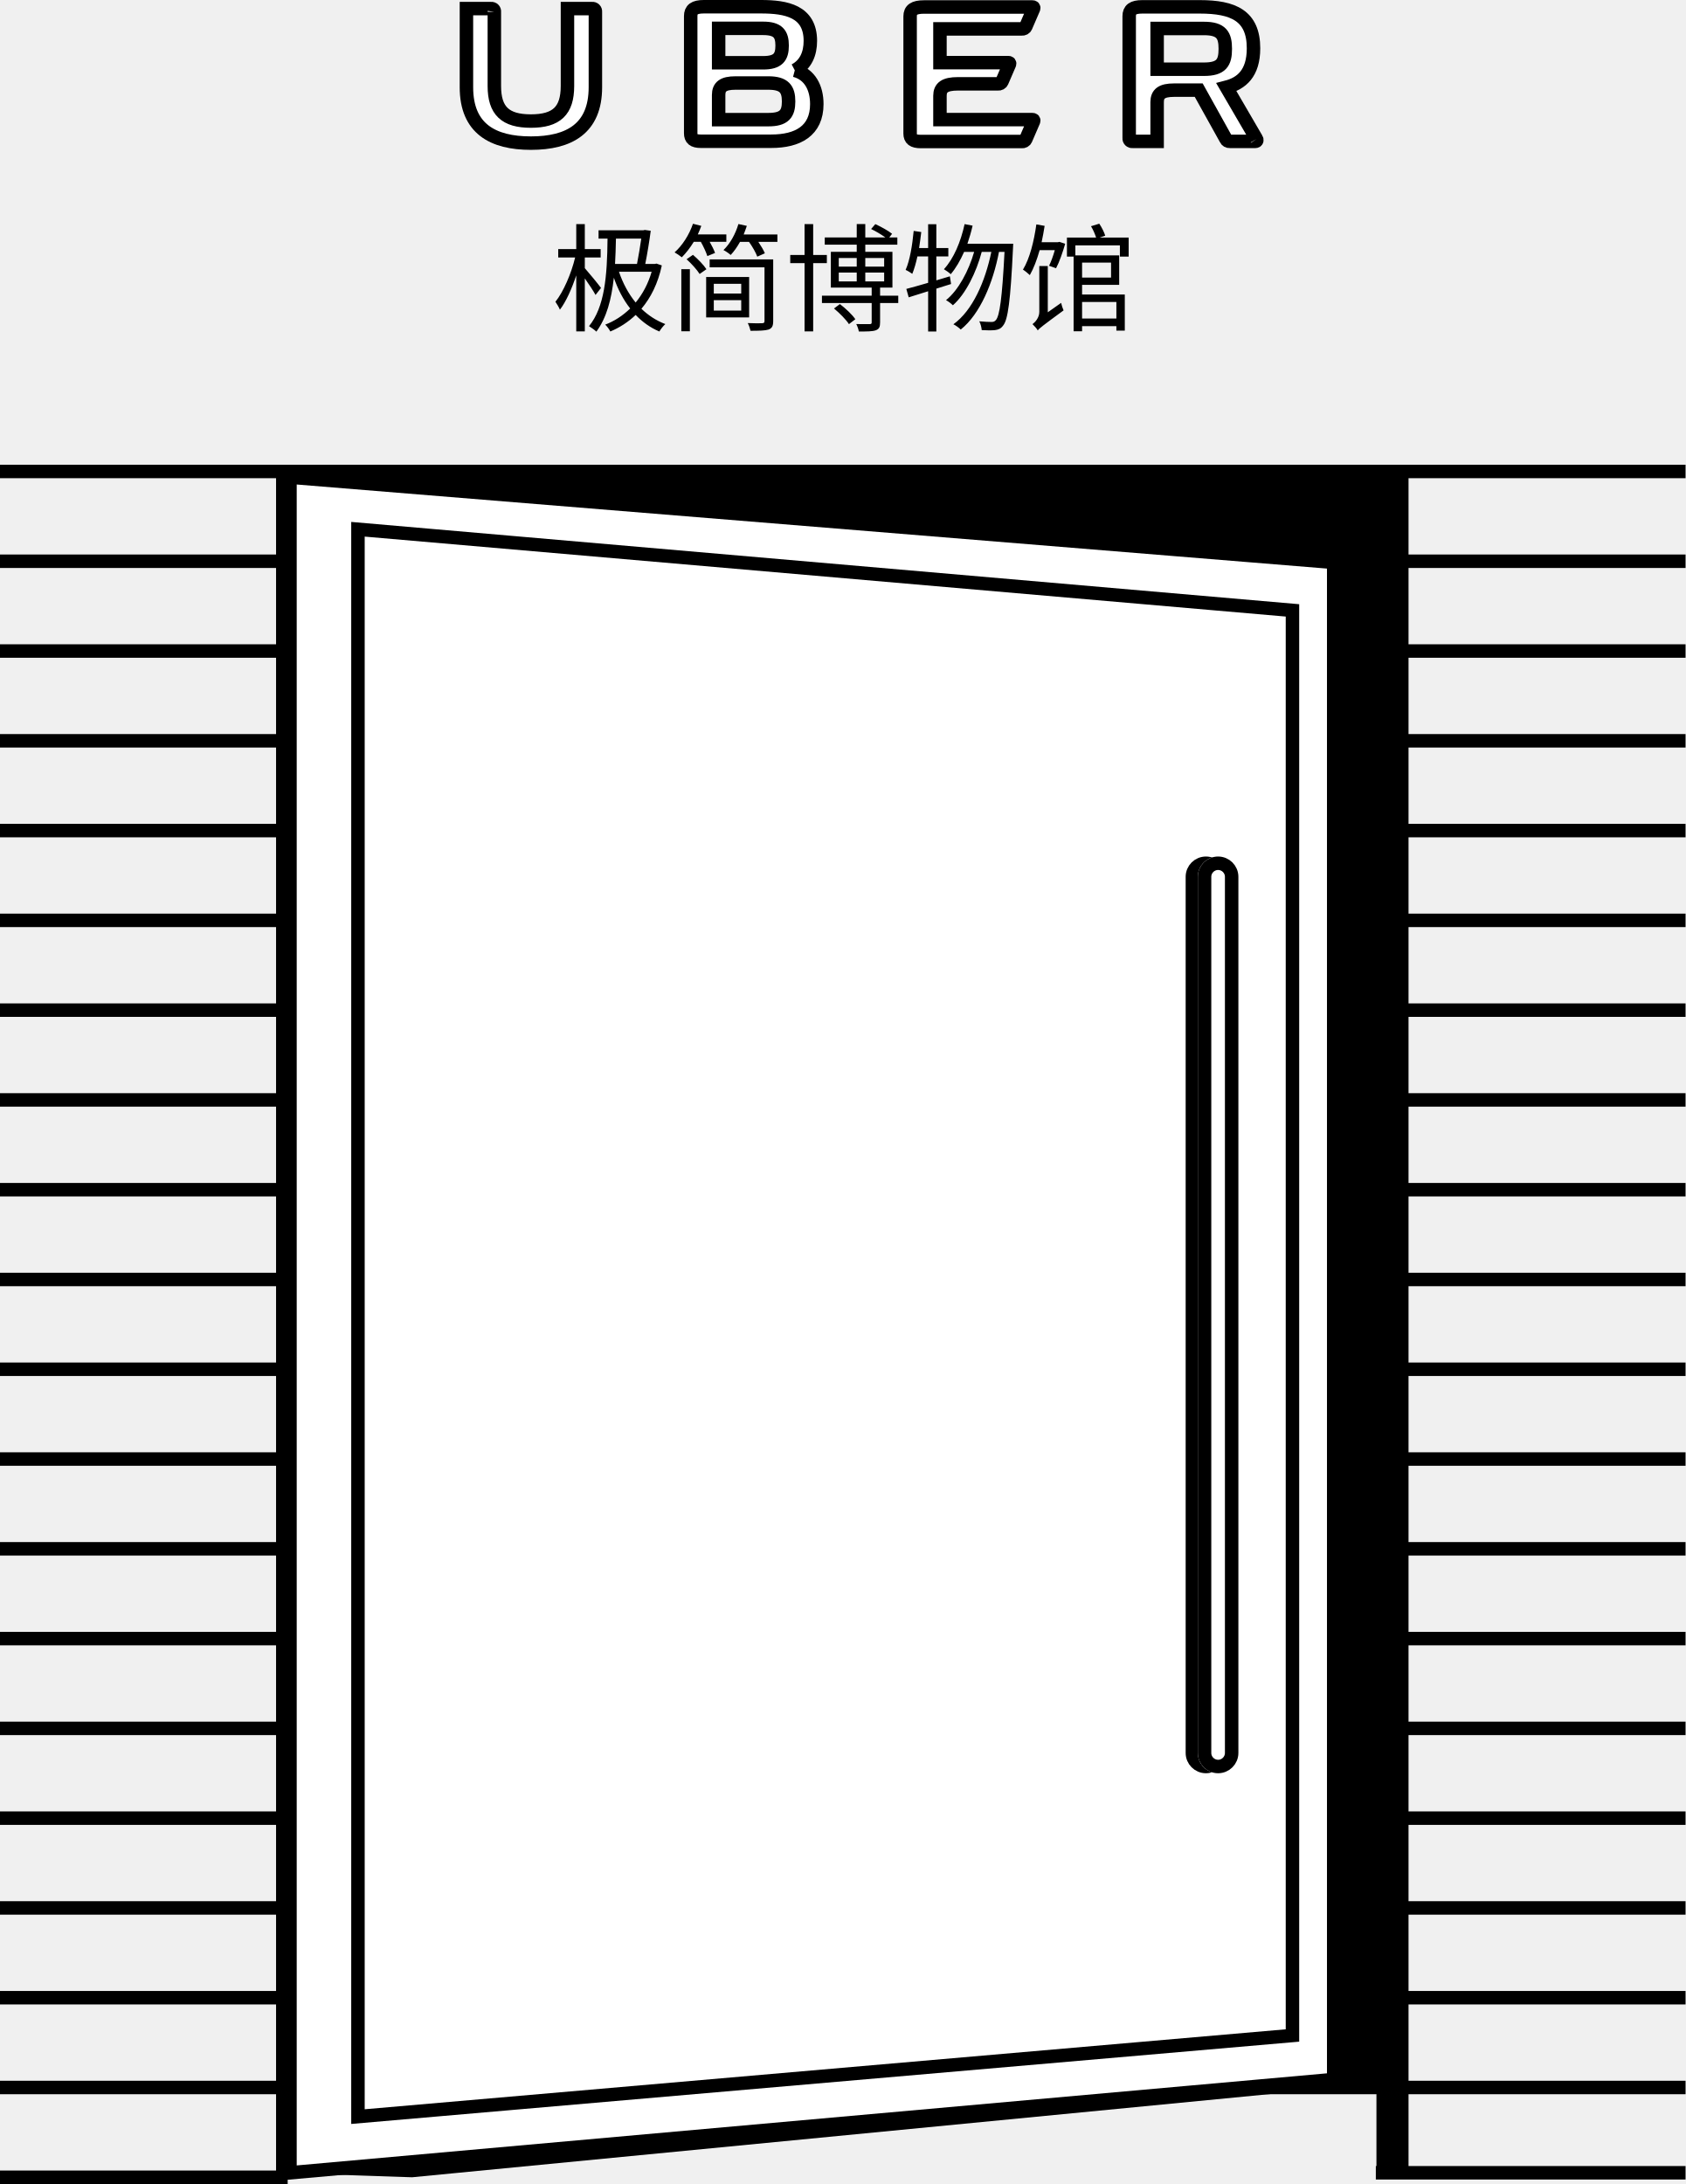
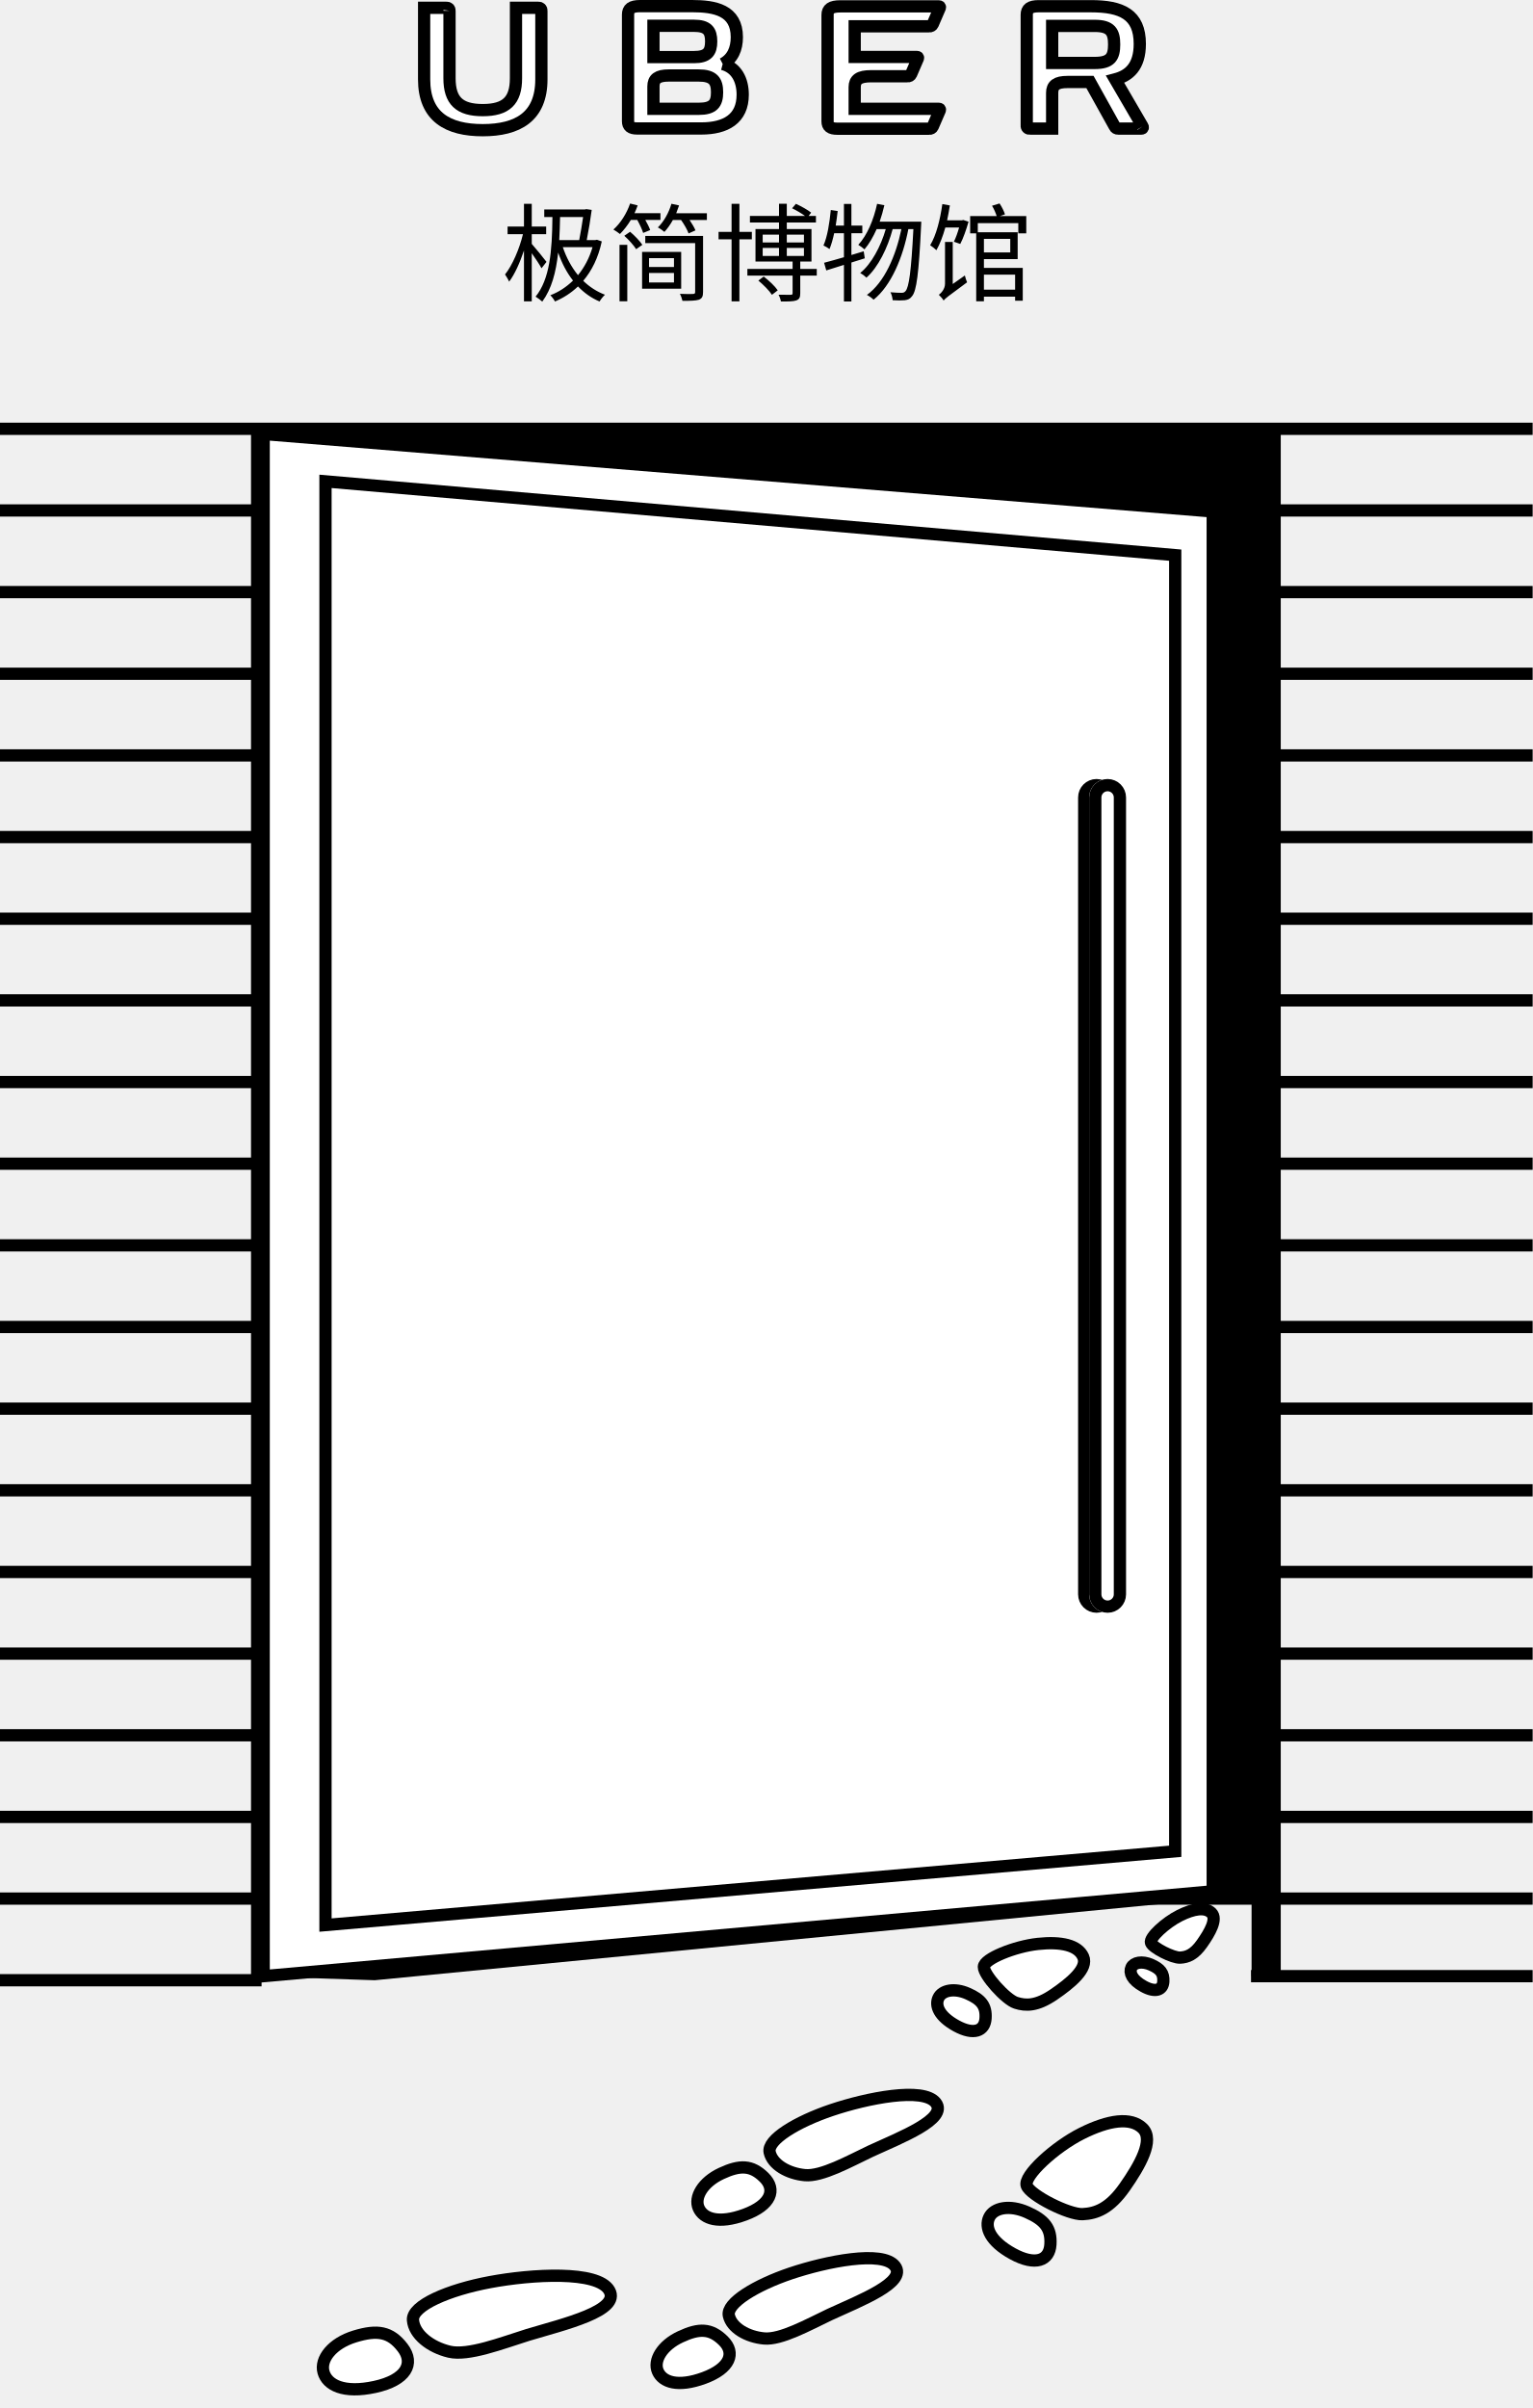
- <svg xmlns="http://www.w3.org/2000/svg" viewBox="-360 1594.472 375.5 486.528">
+ <svg xmlns="http://www.w3.org/2000/svg" viewBox="-360 1594.472 375.5 589.803">
  <defs>
    <style>.a{font-size:26px;font-family:PingFangHK-Regular, PingFang HK;}.b{fill:#fff;}.b,.c{stroke:#000;stroke-width:3px;}.c,.e{fill:none;}.d{stroke:none;}</style>
  </defs>
  <g transform="translate(-360 1526)">
    <text class="a" transform="translate(69 112.241)">
      <tspan x="54" y="28">极简博物馆</tspan>
    </text>
    <g transform="translate(103.908 69.972)">
      <path class="b" d="M-7.874-11.448H-18.95v-5.491c0-1.84,1.011-2.668,3.742-2.668h7.334c3.527,0,4.509,1.35,4.509,4.11s-.981,4.049-4.509,4.049M-18.95-31.784h9.91c3.312,0,4.233,1.248,4.233,3.834s-.921,3.834-4.233,3.834h-9.91Zm16.965,9.355c2.453-1.289,3.466-3.712,3.466-6.564,0-6.625-5.4-7.607-10.981-7.607H-22.26c-2.117,0-2.914.644-2.914,2.086v26.1c0,1.227.614,1.779,2.239,1.779h15.7c5.921,0,10.154-2.3,10.154-8.282,0-3.589-1.534-6.625-4.907-7.515" transform="translate(75.138 36.6)" />
      <path class="b" d="M-9.037-2.22a.832.832,0,0,0,.884-.491l1.735-4.018c.1-.245,0-.369-.262-.369H-30.811c-2.259,0-3.11.645-3.11,2.087v26.1c0,1.227.654,1.779,2.39,1.779H-9.037a.832.832,0,0,0,.884-.491l1.735-4.019c.1-.245,0-.368-.262-.368H-27.275V12.686c0-1.84,1.08-2.668,3.994-2.668h8.94a.832.832,0,0,0,.884-.491l1.67-3.865c.1-.245,0-.368-.263-.368H-27.275V-2.22Z" transform="translate(132.766 7.156)" />
      <g transform="translate(0 0.417)">
        <path class="b" d="M-27.21-.347V16.175c0,5.517,2.434,7.808,8.143,7.808s8.145-2.291,8.145-7.808V-1.07h5.5A.638.638,0,0,1-4.7-.347V16.446c0,9.226-5.86,12.452-14.365,12.452s-14.364-3.226-14.364-12.452V-1.07h5.5a.638.638,0,0,1,.721.723" transform="translate(33.431 1.07)" />
      </g>
      <path class="b" d="M-7.58-6.324H-18.01V-15.4H-7.58c3.9,0,4.754,1.5,4.754,4.538,0,3.068-.859,4.54-4.754,4.54M4.136,9.227-2.582-2.306c3.345-.858,6.043-3.067,6.043-8.68,0-7.269-4.508-9.233-11.962-9.233H-21.322c-2.117,0-2.913.644-2.913,2.086V9.012a.651.651,0,0,0,.735.737h5.49V1.007c0-1.84,1.012-2.668,3.743-2.668h5.521l6.074,10.92a.836.836,0,0,0,.828.491h5.7c.4,0,.4-.339.277-.522" transform="translate(171.883 20.243)" />
    </g>
    <line class="c" x2="375.5" transform="translate(0 173.5)" />
    <line class="c" x2="375.5" transform="translate(0 193.5)" />
    <line class="c" x2="375.5" transform="translate(0 213.5)" />
    <line class="c" x2="375.5" transform="translate(0 233.5)" />
    <line class="c" x2="375.5" transform="translate(0 253.5)" />
    <line class="c" x2="375.5" transform="translate(0 273.5)" />
    <line class="c" x2="375.5" transform="translate(0 293.5)" />
    <line class="c" x2="375.5" transform="translate(0 313.5)" />
    <line class="c" x2="375.5" transform="translate(0 333.5)" />
    <line class="c" x2="375.5" transform="translate(0 353.5)" />
    <line class="c" x2="375.5" transform="translate(0 373.5)" />
    <line class="c" x2="375.5" transform="translate(0 393.5)" />
    <line class="c" x2="375.5" transform="translate(0 413.5)" />
    <line class="c" x2="375.5" transform="translate(0 433.5)" />
    <line class="c" x2="375.5" transform="translate(0 453.5)" />
    <line class="c" x2="375.5" transform="translate(0 473.5)" />
    <line class="c" x2="375.5" transform="translate(0 493.5)" />
    <line class="c" x2="375.5" transform="translate(0 513.5)" />
    <line class="c" x2="375.5" transform="translate(0 533.5)" />
    <line class="c" x2="64.085" transform="translate(0 553.5)" />
    <path d="M1.5,1.5H253.785v379h-7.148V360.049l-3.928,1L31.814,381.5,1.5,380.5Z" transform="translate(60 172)" />
    <path class="b" d="M1.5,1.5,234.016,20.476V358.441L1.5,379.225Z" transform="translate(63.101 173.276)" />
    <path class="b" d="M1.5,1.5,209.684,19.572V337.04L1.5,355.112Z" transform="translate(78.245 184.875)" />
    <g transform="translate(264.135 259.278)">
      <g class="c" transform="translate(0 0)">
        <rect class="d" width="9.036" height="204.216" rx="4.518" />
        <rect class="e" x="1.5" y="1.5" width="6.036" height="201.216" rx="3.018" />
      </g>
      <g class="b" transform="translate(2.711 0)">
        <rect class="d" width="9.036" height="204.216" rx="4.518" />
        <rect class="e" x="1.5" y="1.5" width="6.036" height="201.216" rx="3.018" />
      </g>
    </g>
    <line class="c" x2="69" transform="translate(306.5 552.5)" />
+     <g transform="translate(7 -1525)">
+       <path class="b" d="M20.169-.64C30.449.516,46.27,4.293,47.507,9.872s-12.93,4.623-22.284,4.566c-6.715.049-15.485.7-19.583-1.7s-7.021-6.519-6.256-10S9.889-1.8,20.169-.64Z" transform="translate(93.965 2158.947) rotate(-17)" />
+       <path class="b" d="M11.9,2.466c5.794,0,8.674,1.43,10.4,6.041s-1.5,7.875-9.324,7.22S1.939,11.86,2.017,8.577,6.1,2.466,11.9,2.466Z" transform="translate(67.824 2166.869) rotate(-17)" />
+       <path class="b" d="M18.284.207c7.319.823,12.33,3.109,13.211,7.081s-5.569,7.26-11.515,9.659-9.35,1.641-12.268-.061S-.506,6.079.039,3.6,10.965-.616,18.284.207Z" transform="matrix(0.839, -0.545, 0.545, 0.839, 242.563, 2125.831)" />
+       <path class="b" d="M7.988,0C12.672,0,15,1.156,16.4,4.884s-1.21,6.367-7.539,5.837S-.063,7.595,0,4.941,3.3,0,7.988,0Z" transform="translate(237.358 2132.087) rotate(24)" />
+       <path class="b" d="M17.512-.7C26.485.312,40.295,3.609,41.374,8.479s-11.287,4.035-19.451,3.985c-5.861.043-13.516.607-17.094-1.48S-1.3,5.293-.632,2.251,8.538-1.705,17.512-.7Z" transform="translate(181.191 2118.328) rotate(-25)" />
+       <path class="b" d="M10.64,2.466c5.057,0,7.571,1.248,9.08,5.273s-1.306,6.874-8.139,6.3S1.948,10.666,2.017,7.8,5.583,2.466,10.64,2.466Z" transform="translate(159.049 2128.09) rotate(-25)" />
+       <path class="b" d="M17.512-.7C26.485.312,40.295,3.609,41.374,8.479s-11.287,4.035-19.451,3.985c-5.861.043-13.516.607-17.094-1.48S-1.3,5.293-.632,2.251,8.538-1.705,17.512-.7Z" transform="translate(171.191 2158.328) rotate(-25)" />
+       <path class="b" d="M10.64,2.466c5.057,0,7.571,1.248,9.08,5.273s-1.306,6.874-8.139,6.3S1.948,10.666,2.017,7.8,5.583,2.466,10.64,2.466Z" transform="translate(149.049 2168.09) rotate(-25)" />
+       <path class="b" d="M14.142.041C19.8.63,23.66,2.366,24.316,5.433s-4.355,5.652-8.971,7.547-7.243,1.33-9.49.033S-.431,4.706.007,2.782,8.486-.548,14.142.041Z" transform="translate(233.461 2072.505) rotate(-12)" />
+       <path class="b" d="M6.13-.016c3.595-.009,5.379.887,6.444,3.791s-.941,4.967-5.8,4.567S-.063,5.922-.009,3.853,2.535-.007,6.13-.016Z" transform="translate(224.507 2079.299) rotate(24)" />
+       <path class="b" d="M9.525.108c3.813.429,6.423,1.62,6.882,3.689s-2.9,3.782-6,5.032S5.537,9.684,4.017,8.8s-4.281-5.63-4-6.923S5.712-.321,9.525.108Z" transform="matrix(0.839, -0.545, 0.545, 0.839, 273.96, 2067.767)" />
+       <path class="b" d="M4.161,0C6.6,0,7.814.6,8.542,2.544s-.63,3.317-3.927,3.041S-.033,3.957,0,2.574,1.721,0,4.161,0Z" transform="translate(271.248 2073.026) rotate(24)" />
+     </g>
  </g>
</svg>
